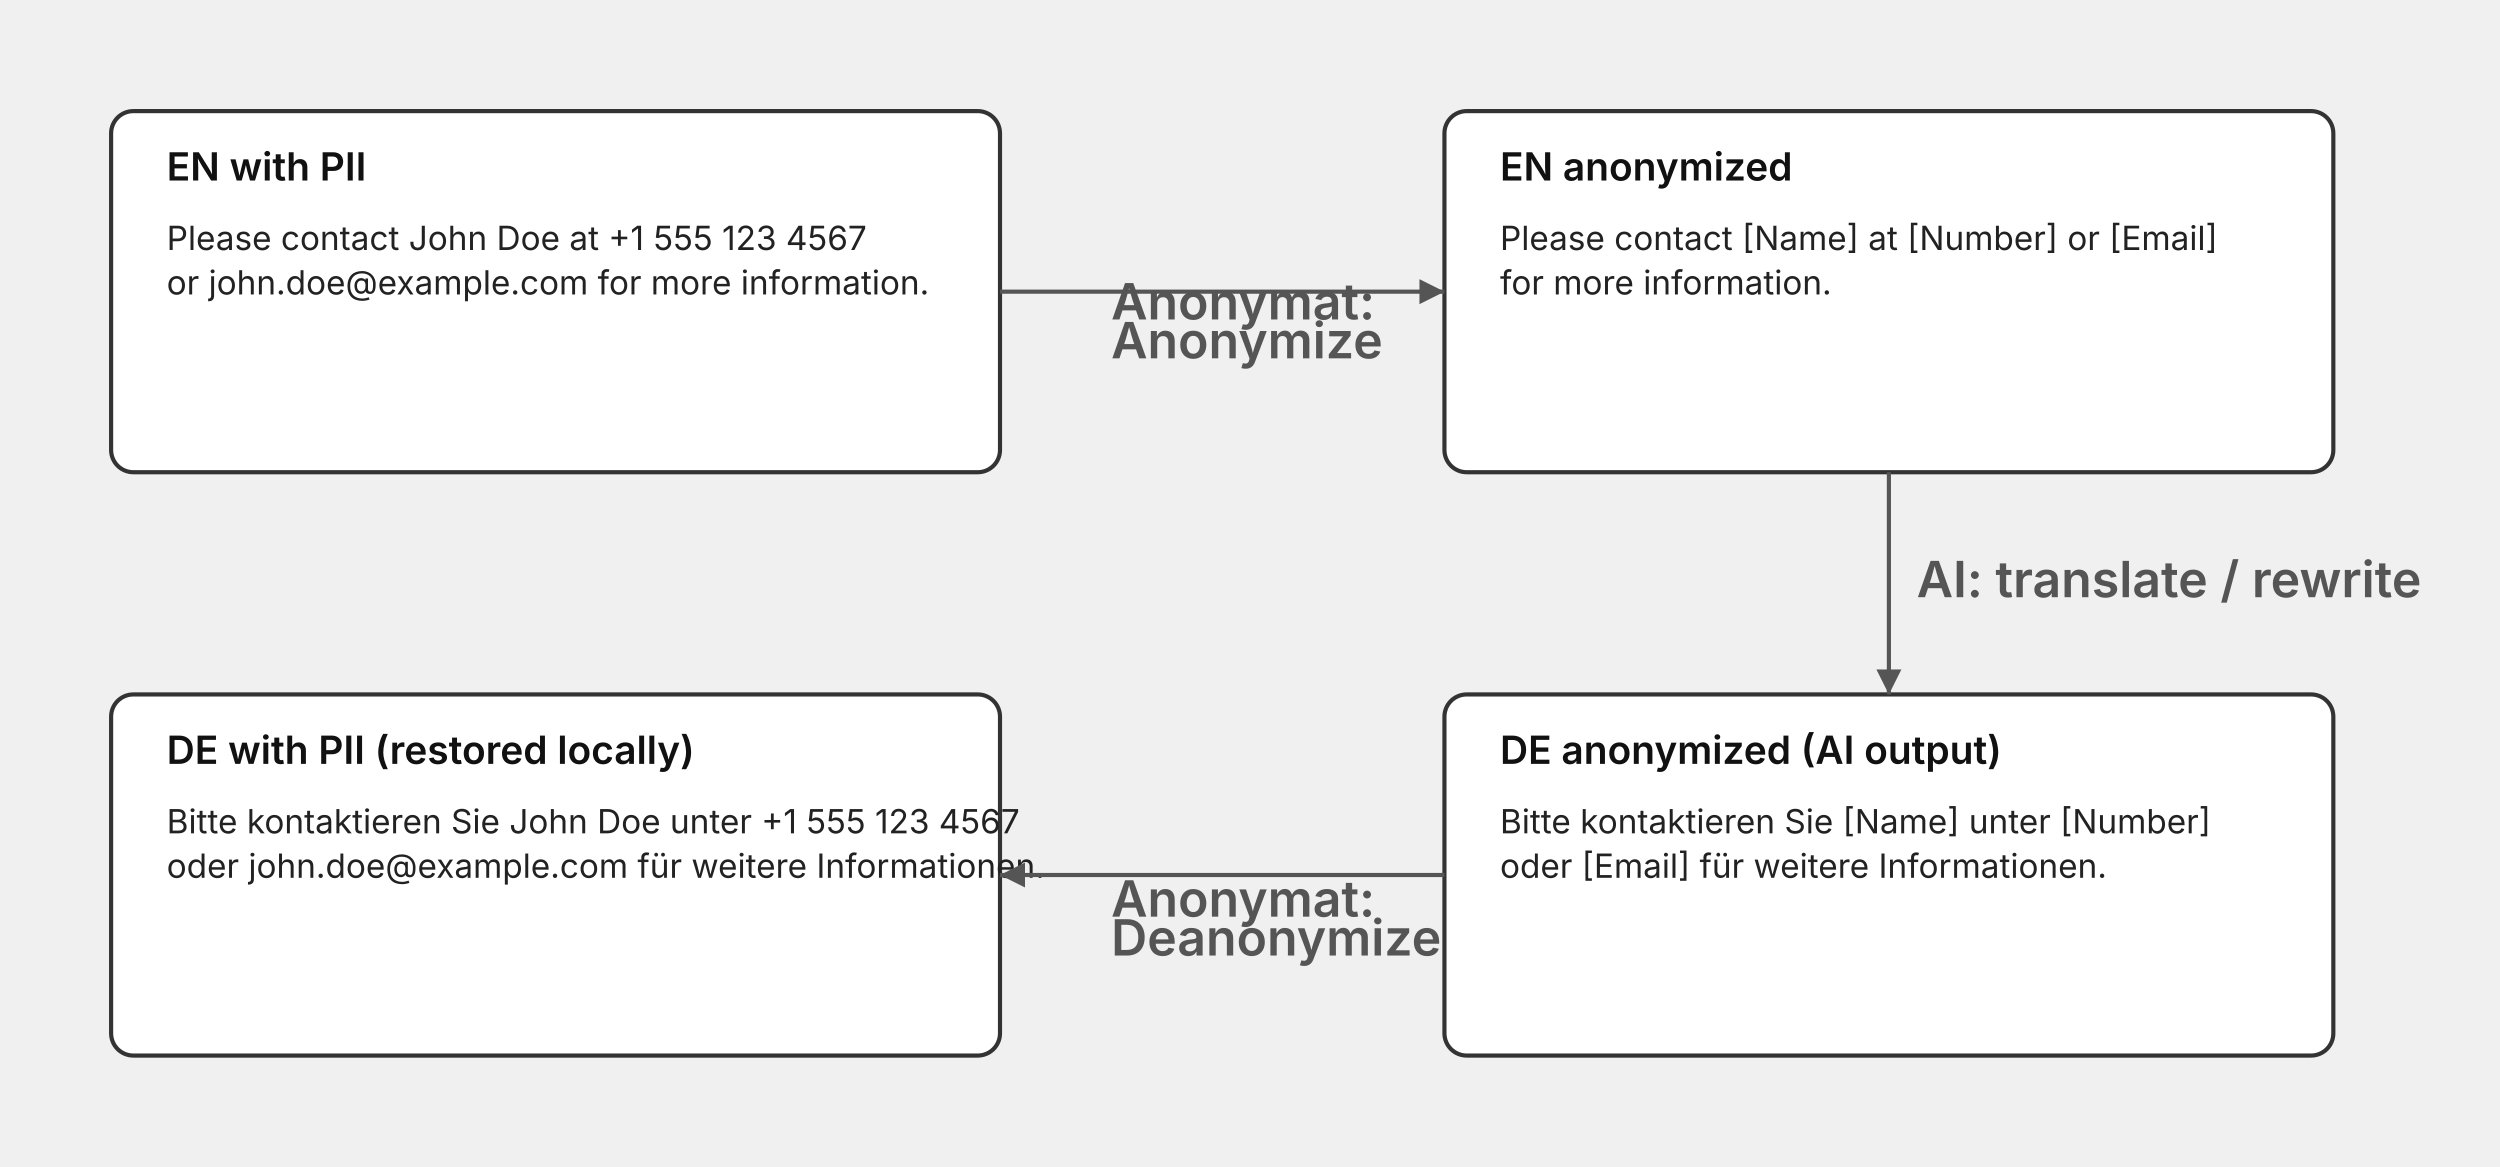
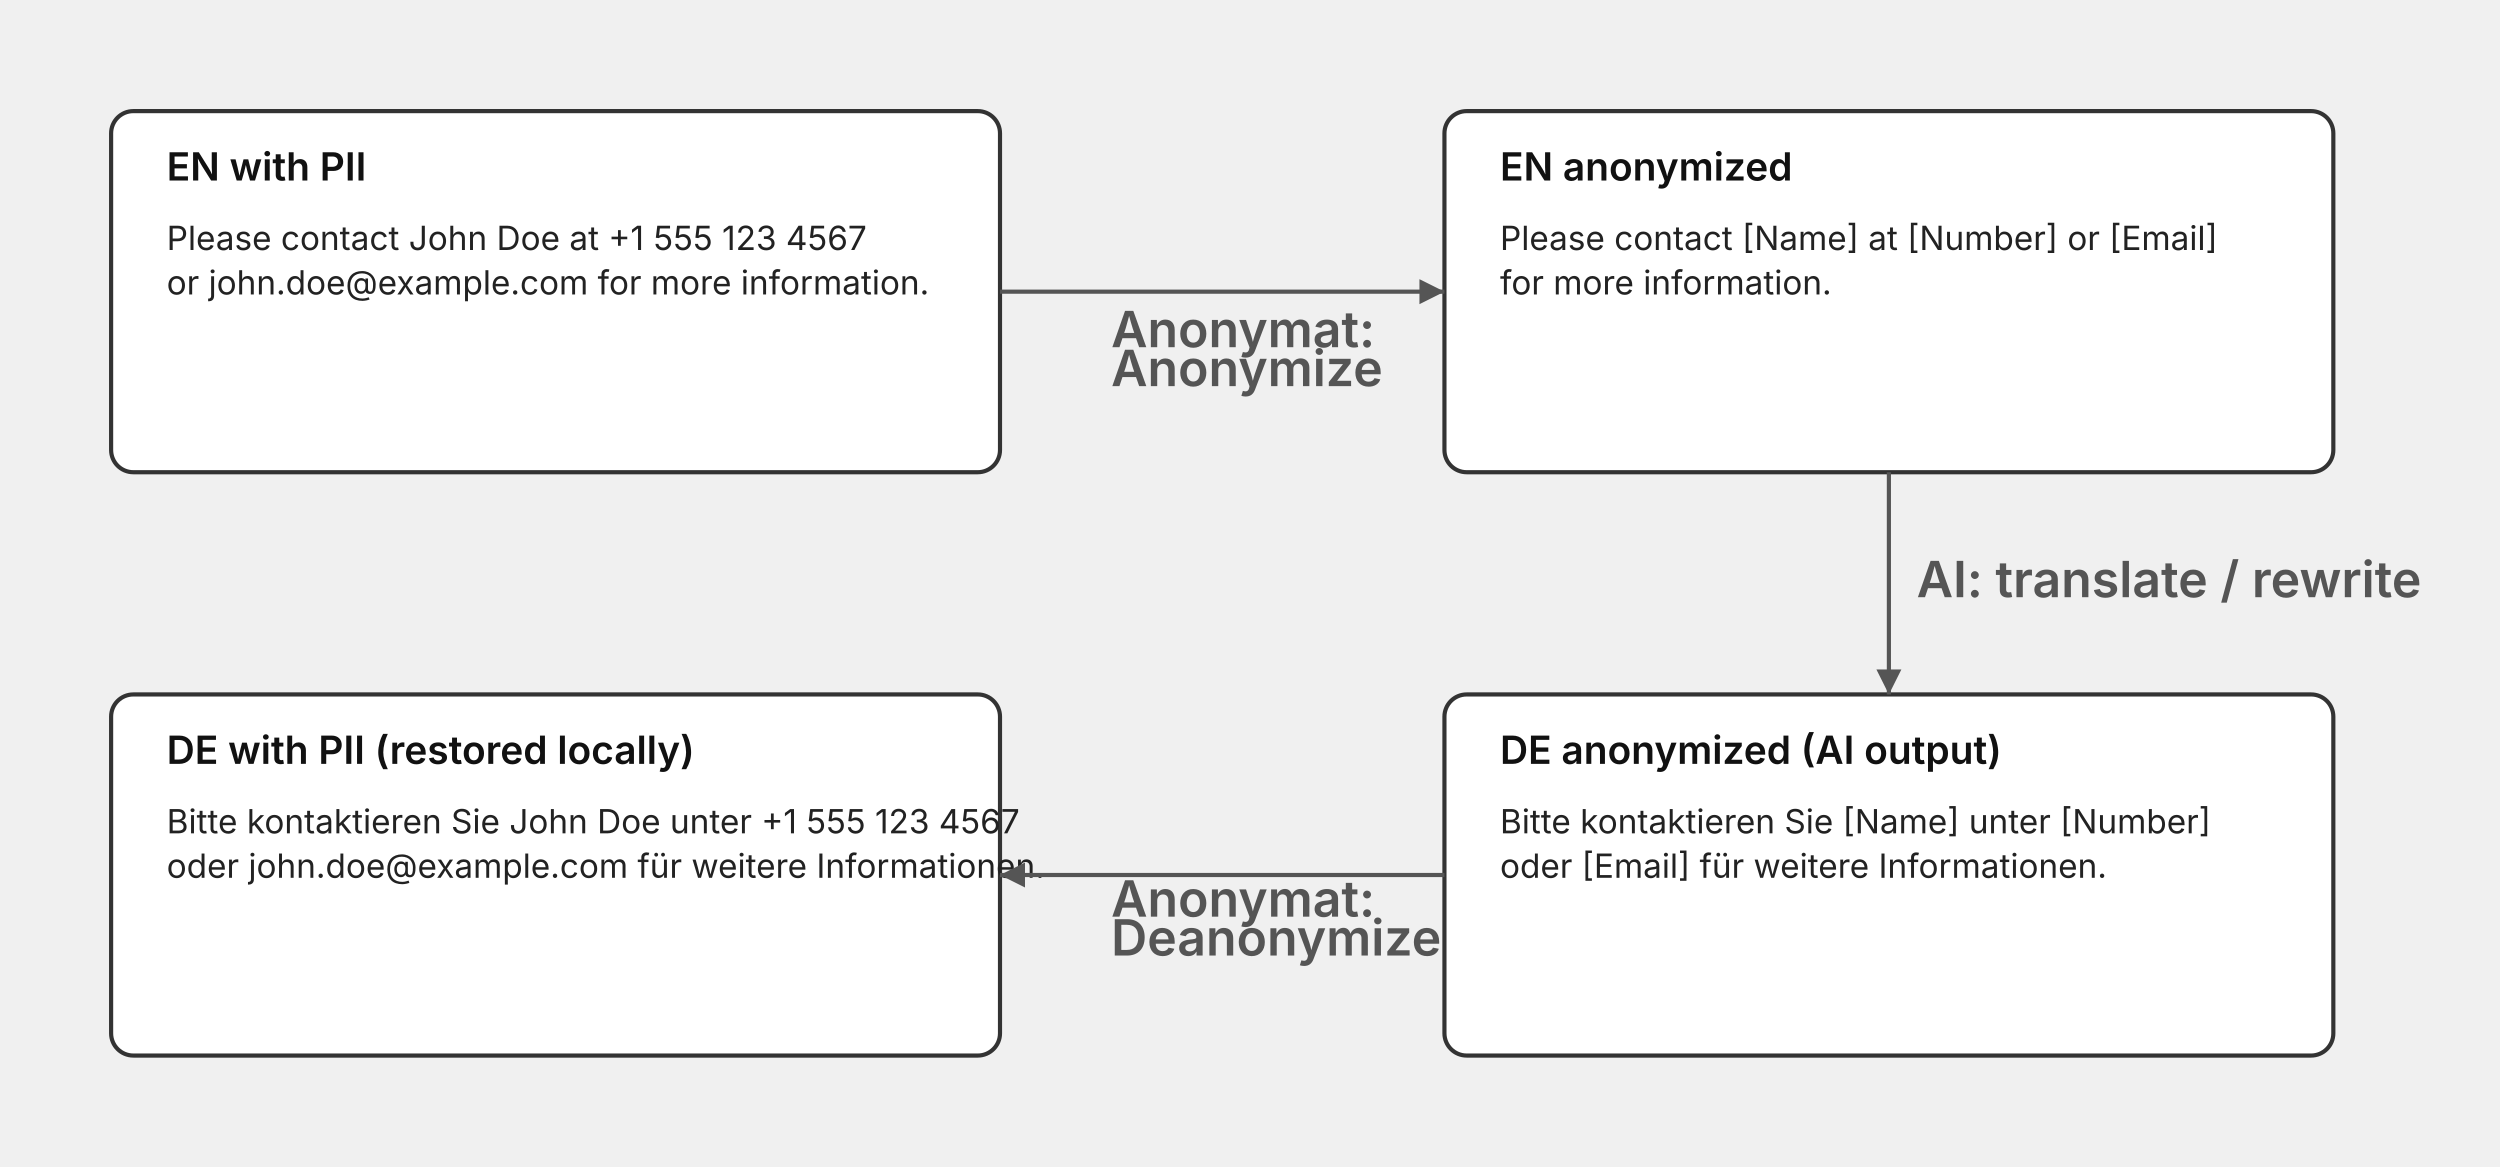
<svg xmlns="http://www.w3.org/2000/svg" width="900" height="420" viewBox="0 0 900 420" role="img" aria-labelledby="title desc">
  <style>
    .box {
      fill: #ffffff;
      stroke: #333333;
      stroke-width: 1.5;
      rx: 8;
      ry: 8;
    }
    .title {
      font-family: system-ui, -apple-system, BlinkMacSystemFont, "Segoe UI", sans-serif;
      font-weight: 600;
      font-size: 14px;
      fill: #111111;
    }
    .body {
      font-family: system-ui, -apple-system, BlinkMacSystemFont, "Segoe UI", sans-serif;
      font-size: 12px;
      fill: #222222;
    }
    .arrow {
      stroke: #555555;
      stroke-width: 1.5;
      fill: none;
      marker-end: url(#arrowhead);
    }
    .label {
      font-family: system-ui, -apple-system, BlinkMacSystemFont, "Segoe UI", sans-serif;
      font-size: 18px;
      fill: #555555;
      font-weight: 600;
    }
  </style>
  <defs>
    <marker id="arrowhead" markerWidth="8" markerHeight="8" refX="6" refY="3" orient="auto">
      <path d="M0,0 L6,3 L0,6 z" fill="#555555" />
    </marker>
  </defs>
  <rect class="box" x="40" y="40" width="320" height="130" />
  <text class="title" x="60" y="65">EN with PII</text>
  <text class="body" x="60" y="90">
    <tspan x="60" dy="0">Please contact John Doe at +1 555 123 4567</tspan>
    <tspan x="60" dy="16">or john.doe@example.com for more information.</tspan>
  </text>
  <rect class="box" x="520" y="40" width="320" height="130" />
  <text class="title" x="540" y="65">EN anonymized</text>
  <text class="body" x="540" y="90">
    <tspan x="540" dy="0">Please contact [Name] at [Number] or [Email]</tspan>
    <tspan x="540" dy="16">for more information.</tspan>
  </text>
  <rect class="box" x="520" y="250" width="320" height="130" />
  <text class="title" x="540" y="275">DE anonymized (AI output)</text>
  <text class="body" x="540" y="300">
    <tspan x="540" dy="0">Bitte kontaktieren Sie [Name] unter [Number]</tspan>
    <tspan x="540" dy="16">oder [Email] für weitere Informationen.</tspan>
  </text>
  <rect class="box" x="40" y="250" width="320" height="130" />
  <text class="title" x="60" y="275">DE with PII (restored locally)</text>
  <text class="body" x="60" y="300">
    <tspan x="60" dy="0">Bitte kontaktieren Sie John Doe unter +1 555 123 4567</tspan>
    <tspan x="60" dy="16">oder john.doe@example.com für weitere Informationen.</tspan>
  </text>
  <path class="arrow" d="M360,105 H520" />
-   <text class="label" x="400" y="115">
+   <text class="label" x="400" y="125">
    <tspan x="400" dy="0">Anonymat:</tspan>
    <tspan x="400" dy="14">Anonymize</tspan>
  </text>
  <path class="arrow" d="M680,170 V250" />
  <text class="label" x="690" y="215">AI: translate / rewrite</text>
  <path class="arrow" d="M520,315 H360" />
  <text class="label" x="400" y="330">
    <tspan x="400" dy="0">Anonymat:</tspan>
    <tspan x="400" dy="14">Deanonymize</tspan>
  </text>
</svg>
